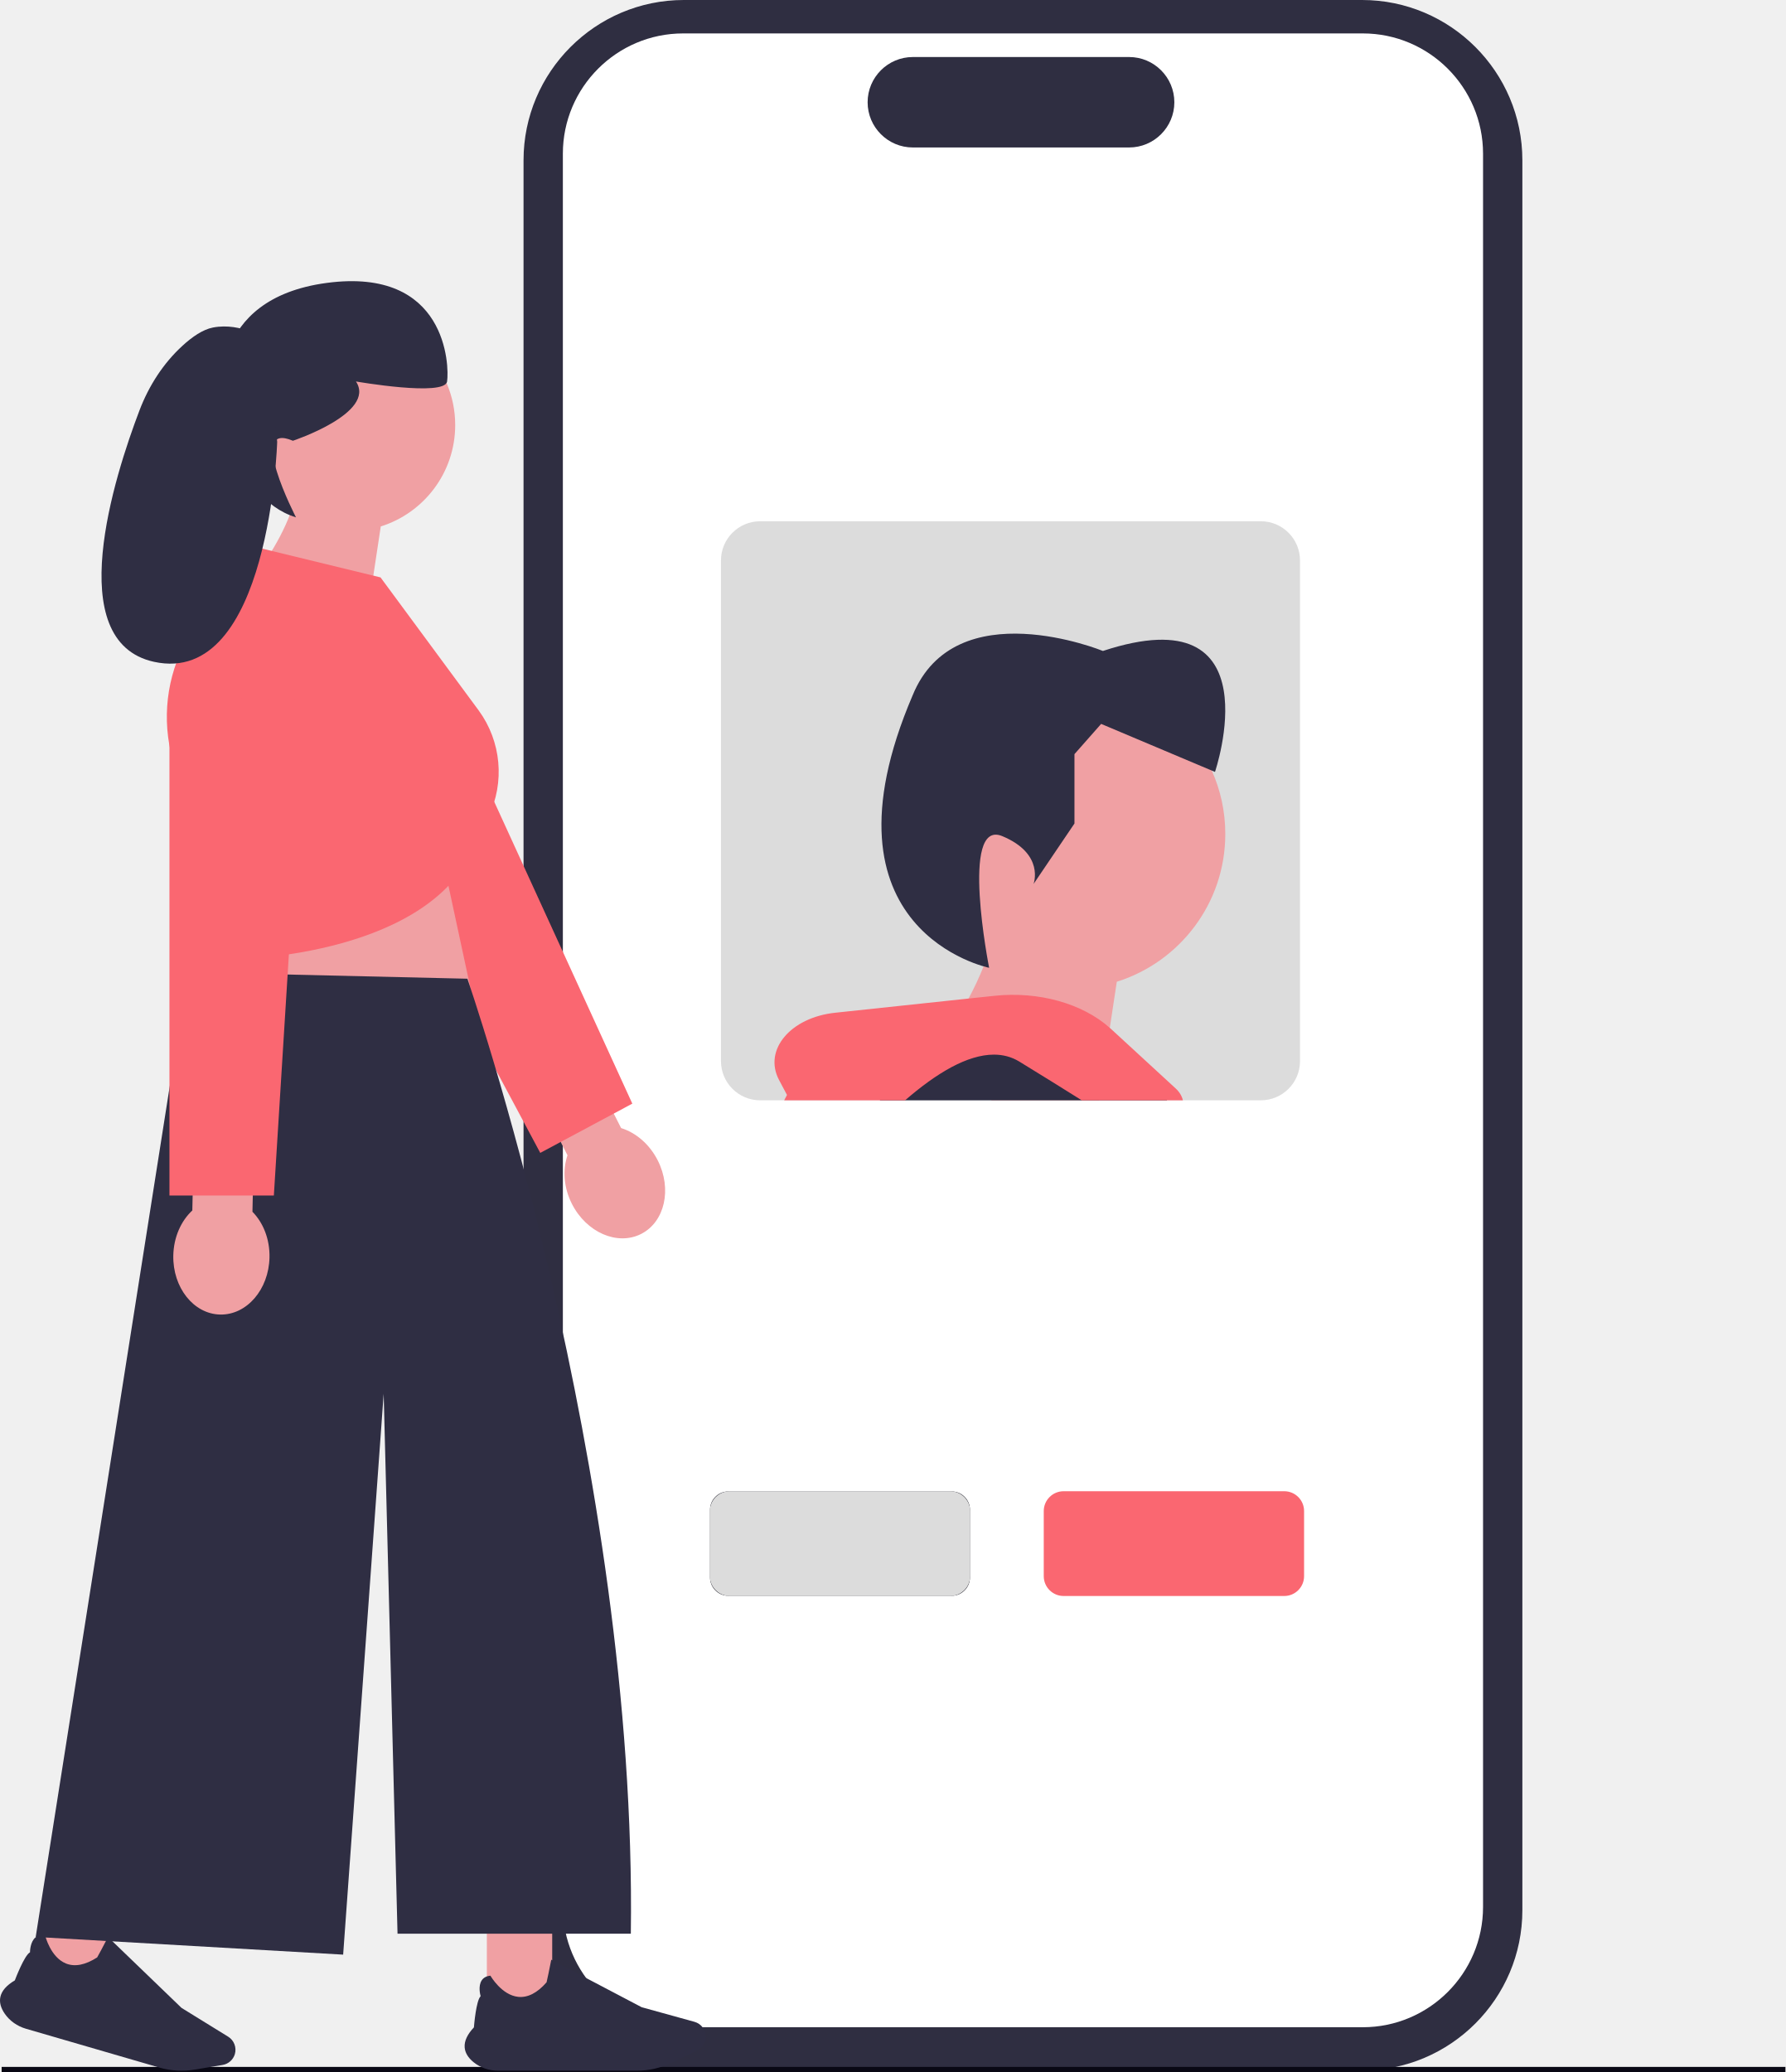
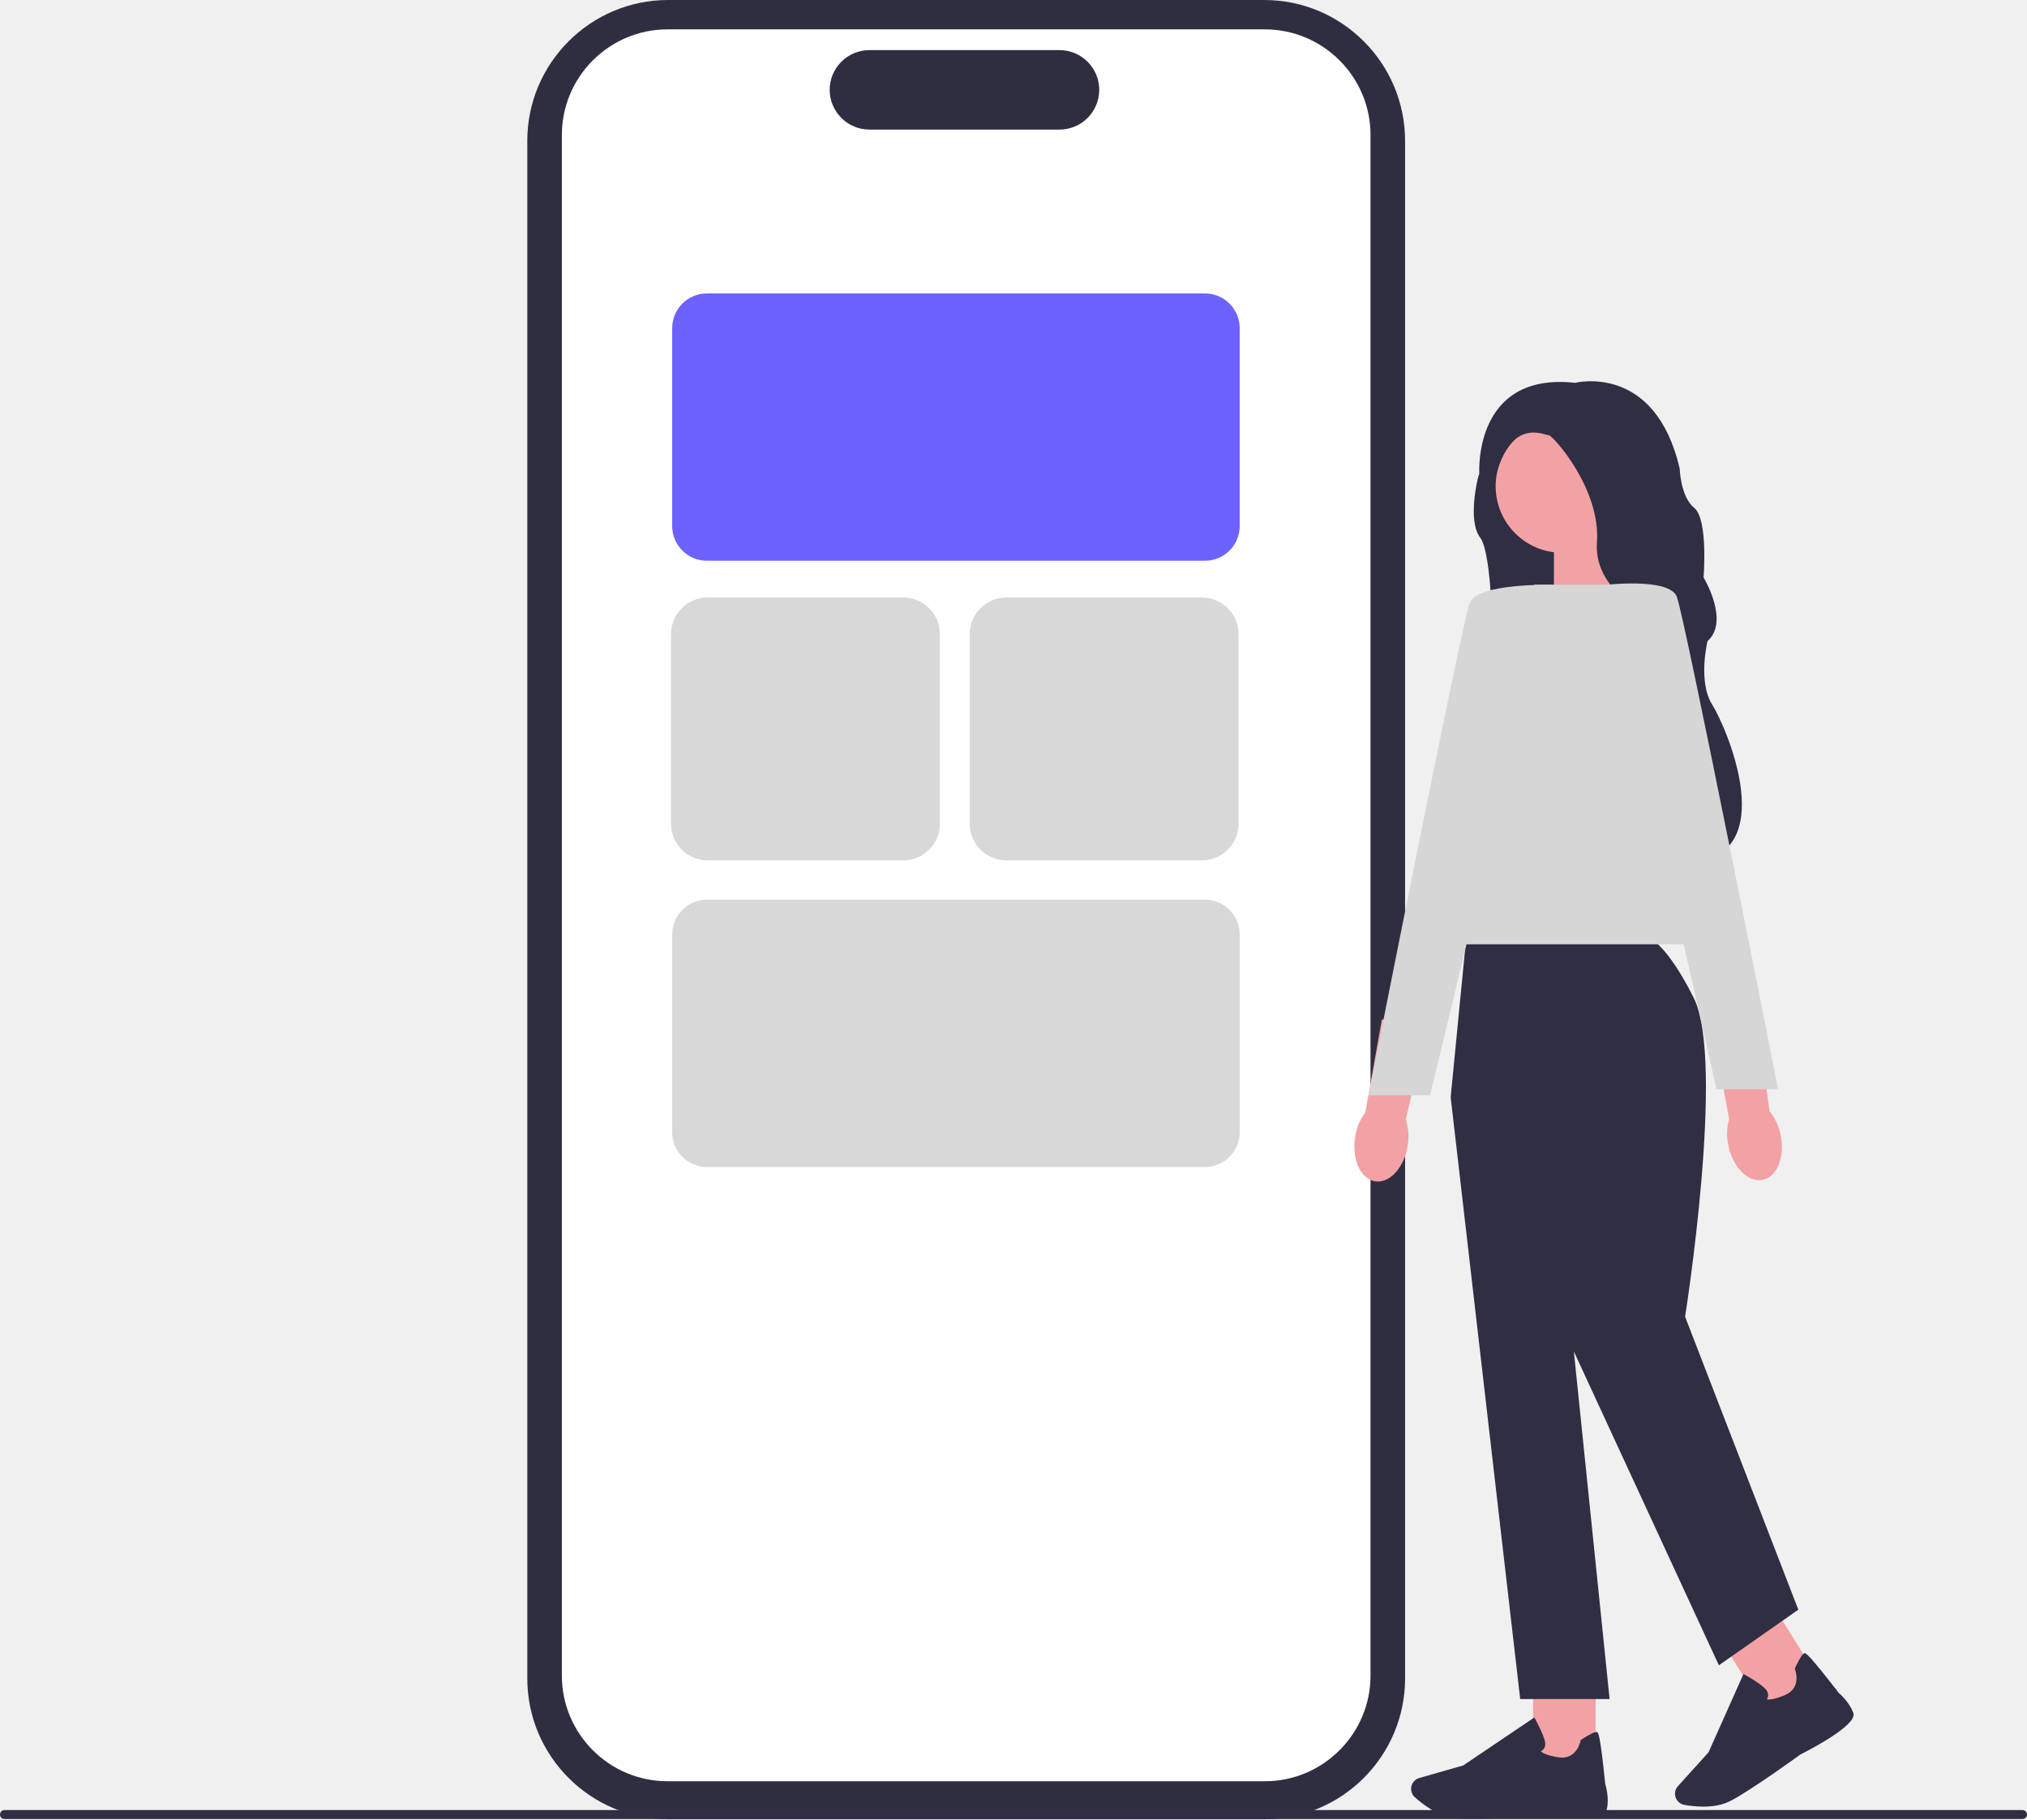
- <svg xmlns="http://www.w3.org/2000/svg" width="525.301" height="609.595" viewBox="0 0 525.301 609.595">
-   <path d="m400.749,609.152h-199.559c-26.002,0-47.157-21.154-47.157-47.157V47.157c0-26.003,21.155-47.157,47.157-47.157h199.559c26.003,0,47.157,21.154,47.157,47.157v514.837c0,26.003-21.154,47.157-47.157,47.157Z" fill="#2f2e41" stroke-width="0" />
-   <path d="m400.953,596.425h-199.966c-19.511,0-35.384-15.873-35.384-35.384V45.218c0-19.511,15.873-35.384,35.384-35.384h199.966c19.511,0,35.384,15.873,35.384,35.384v515.823c0,19.511-15.873,35.384-35.384,35.384Z" fill="#fff" stroke-width="0" />
-   <path d="m332.208,43.387h-63.634c-7.337,0-13.305-5.969-13.305-13.305s5.969-13.305,13.305-13.305h63.634c7.337,0,13.305,5.969,13.305,13.305s-5.969,13.305-13.305,13.305Z" fill="#2f2e41" stroke-width="0" />
-   <line x1="525.301" y1="608.845" x2=".483" y2="608.845" fill="#fff" stroke="#090814" stroke-miterlimit="10" stroke-width="1.5" />
-   <rect x="307.901" y="439.538" width="74.97" height="29.202" rx="4.645" ry="4.645" fill="#fff" stroke-width="0" />
-   <path d="m377.848,469.551h-64.924c-3.217,0-5.834-2.617-5.834-5.834v-19.155c0-3.217,2.617-5.834,5.834-5.834h64.924c3.217,0,5.834,2.617,5.834,5.834v19.155c0,3.217-2.617,5.834-5.834,5.834Z" fill="#fa6771" stroke-width="0" />
-   <rect x="209.656" y="439.538" width="74.97" height="29.202" rx="4.645" ry="4.645" fill="#fff" stroke="#090814" stroke-miterlimit="10" stroke-width="1.5" />
-   <path d="m279.603,469.551h-64.924c-3.217,0-5.834-2.617-5.834-5.834v-19.155c0-3.217,2.617-5.834,5.834-5.834h64.924c3.217,0,5.834,2.617,5.834,5.834v19.155c0,3.217-2.617,5.834-5.834,5.834Z" fill="#dcdcdc" stroke-width="0" />
-   <rect x="212.121" y="153.358" width="170.362" height="170.362" rx="11.538" ry="11.538" fill="#dcdcdc" stroke-width="0" />
-   <path d="m360.503,245.356c0,20.403-13.423,37.672-31.922,43.48l-2.058,13.577-1.539,10.211-1.673,11.096h-31.557l-11.75-9.788-5.154-4.288s2.039-2.615,4.75-6.789h.019c1.635-2.519,3.539-5.615,5.346-9.076,1.577-2.943,3.116-6.154,4.423-9.461.116-.328.25-.654.365-.981-12.288-8.153-20.403-22.115-20.403-37.98,0-25.172,20.403-45.576,45.576-45.576,18.519,0,34.48,11.057,41.595,26.923,2.558,5.693,3.981,12,3.981,18.654Z" fill="#f0a0a3" stroke-width="0" />
-   <path d="m291.019,284.731s-8.69-43.968,3.87-38.735c12.56,5.233,9.199,14.08,9.199,14.08h0l12.037-17.794v-20.41s7.85-8.897,7.85-8.897l33.494,14.13s17.794-52.334-32.97-35.587c0,0-43.437-17.794-55.997,13.084-29.778,69.556,22.518,80.128,22.518,80.128Z" fill="#2f2e43" stroke-width="0" />
-   <path d="m343.35,323.719h-84.518l18.269-18.673c.789-.808,1.615-1.519,2.5-2.193h.019c6.635-4.98,15.635-5.808,23.153-1.865l22.211,11.634,18.153,9.519.212,1.577Z" fill="#2f2e43" stroke-width="0" />
-   <path d="m348.023,323.719h-29.749c-5.635-3.538-11.942-7.461-18.384-11.403-2.308-1.405-4.827-2.039-7.461-2.039-3.923,0-8.154,1.384-12.423,3.654-4.615,2.461-9.288,5.942-13.711,9.788h-35.576l.827-1.577-2.346-4.424c-4.654-8.808,3.365-18.383,16.558-19.768l39.211-4.173,7.654-.808c12.923-1.366,25.846,2.25,33.903,9.441.115.097.231.212.346.308l19,17.48c1.154,1.058,1.865,2.27,2.154,3.519Z" fill="#fa6771" stroke-width="0" />
-   <path d="m182.741,331.887l-13.712-27.021-15.777,8.006,13.712,27.021c-1.465,4.258-1.14,9.483,1.303,14.297,4.274,8.423,13.39,12.383,20.361,8.846,6.971-3.537,9.157-13.233,4.882-21.656-2.443-4.814-6.468-8.161-10.769-9.493Z" fill="#f0a0a3" stroke-width="0" />
-   <polyline points="89.68 209.715 158.953 339.187 186.038 324.696 125.355 192.033" fill="#fa6771" stroke-width="0" />
-   <path d="m127.52,240.057l18.88,87.69-82.285,2.87s10.781-60.899,6.953-71.424l56.451-19.136Z" fill="#f0a0a3" stroke-width="0" />
-   <rect x="143.241" y="566.373" width="19.228" height="25.343" transform="translate(305.7106 1158.09) rotate(-180)" fill="#f0a0a3" stroke-width="0" />
-   <path d="m139.348,606.723c-1.645-1.331-2.533-2.818-2.639-4.419-.121-1.831.795-3.796,2.723-5.839.046-.588.645-7.874,1.978-9.178-.112-.39-.791-2.976.322-4.654.525-.791,1.37-1.252,2.513-1.37l.05-.005.025.044c.032.057,3.277,5.693,8.158,6.188,2.798.284,5.6-1.156,8.327-4.28.098-.231.869-4.036,1.366-6.555l.02-.101,26.594,13.979,15.545,4.301c1.954.541,3.318,2.334,3.318,4.361,0,1.729-1.007,3.329-2.565,4.078l-7.535,3.622c-3.149,1.513-6.659,2.313-10.153,2.313h-40.873c-2.648,0-5.196-.882-7.175-2.484Z" fill="#2f2e43" stroke-width="0" />
-   <rect x="12.5" y="556.996" width="19.228" height="25.343" transform="translate(-115.7759 1122.837) rotate(-163.7798)" fill="#f0a0a3" stroke-width="0" />
-   <path d="m1.414,592.471c-1.207-1.738-1.645-3.413-1.299-4.98.395-1.792,1.823-3.423,4.246-4.846.209-.552,2.818-7.38,4.463-8.261.002-.406.072-3.078,1.61-4.379.725-.613,1.665-.819,2.796-.614l.049.009.012.049c.015.064,1.556,6.382,6.105,8.22,2.608,1.054,5.7.454,9.191-1.784.159-.194,1.961-3.633,3.143-5.912l.047-.091,21.631,20.851,13.725,8.473c1.725,1.065,2.534,3.168,1.968,5.115-.483,1.66-1.897,2.916-3.602,3.2l-8.247,1.373c-3.446.574-7.04.361-10.395-.615l-39.246-11.417c-2.543-.74-4.743-2.299-6.196-4.389Z" fill="#2f2e43" stroke-width="0" />
-   <path d="m55.227,286.03l82.285,1.914s50.002,144.134,48.089,280.957h-68.642s-4.075-158.829-4.075-158.829l-11.923,164.994-90.455-5.208,44.721-283.827Z" fill="#2f2e43" stroke-width="0" />
-   <path d="m133.928,125.051c0-17.264-13.996-31.26-31.26-31.26-17.264,0-31.26,13.996-31.26,31.26,0,10.881,5.563,20.46,13.996,26.059-3.569,9.56-10.226,18.039-10.226,18.039l30.807,25.673,6.043-39.938c12.691-3.978,21.899-15.829,21.899-29.833Z" fill="#f0a0a3" stroke-width="0" />
-   <path d="m111.956,169.874l-35.402-8.611-22.692,29.055c-5.405,11.027-6.258,23.737-2.375,35.388l18.817,56.45s57.408-.957,69.847-34.445l3.566-7.429c4.874-10.154,3.769-22.166-2.877-31.261l-28.883-39.148Z" fill="#fa6771" stroke-width="0" />
-   <path d="m74.273,356.506l.657-30.294-17.688-.384-.657,30.294c-3.3,3.064-5.479,7.824-5.596,13.221-.205,9.443,5.964,17.236,13.779,17.405,7.815.17,14.316-7.348,14.521-16.791.117-5.397-1.853-10.247-5.017-13.451Z" fill="#f0a0a3" stroke-width="0" />
-   <polyline points="49.854 204.882 49.854 351.721 80.573 351.721 89.651 206.121" fill="#fa6771" stroke-width="0" />
-   <path d="m86.181,129.674s24.622-8.169,18.552-17.441c0,0,26.132,4.552,26.807,0,.674-4.552,0-33.719-35.405-28.998-35.405,4.721-30.684,34.393-30.684,34.393,0,0,2.585,28.684,21.636,34.584,0,0-14.731-28.439-.906-22.538Z" fill="#2f2e43" stroke-width="0" />
-   <path d="m78.421,99.992s-7.27-5.251-15.752-3.635c-2.969.565-6.111,2.739-8.941,5.326-5.697,5.207-9.924,11.806-12.675,19.018-7.414,19.435-22.974,68.048,4.248,74.008,34.13,7.472,36.251-64.726,36.251-64.726l-3.13-29.99Z" fill="#2f2e43" stroke-width="0" />
+ <svg xmlns="http://www.w3.org/2000/svg" width="678.62" height="609.152" viewBox="0 0 678.62 609.152">
+   <path d="m423.25,609.152h-199.559c-26.002,0-47.157-21.154-47.157-47.157V47.157c0-26.003,21.155-47.157,47.157-47.157h199.559c26.003,0,47.157,21.154,47.157,47.157v514.837c0,26.003-21.154,47.157-47.157,47.157Z" fill="#2f2e41" stroke-width="0" />
+   <path d="m423.453,596.425h-199.966c-19.511,0-35.384-15.873-35.384-35.384V45.218c0-19.511,15.873-35.384,35.384-35.384h199.966c19.511,0,35.384,15.873,35.384,35.384v515.823c0,19.511-15.873,35.384-35.384,35.384Z" fill="#fff" stroke-width="0" />
+   <path d="m354.709,43.387h-63.634c-7.337,0-13.305-5.969-13.305-13.305s5.969-13.305,13.305-13.305h63.634c7.337,0,13.305,5.969,13.305,13.305s-5.969,13.305-13.305,13.305Z" fill="#2f2e41" stroke-width="0" />
+   <path d="m403.432,187.754h-166.788c-6.4,0-11.606-5.207-11.606-11.606v-66.288c0-6.399,5.206-11.605,11.606-11.605h166.788c6.399,0,11.606,5.206,11.606,11.605v66.288c0,6.399-5.206,11.606-11.606,11.606Z" fill="#6c63ff" stroke-width="0" />
+   <path d="m403.432,390.754h-166.788c-6.4,0-11.606-5.207-11.606-11.606v-66.288c0-6.399,5.206-11.605,11.606-11.605h166.788c6.399,0,11.606,5.206,11.606,11.605v66.288c0,6.399-5.206,11.606-11.606,11.606Z" fill="#d8d8d8" stroke-width="0" />
+   <path d="m402.442,288.07h-65.57c-6.735,0-12.215-5.479-12.215-12.215v-63.57c0-6.735,5.479-12.215,12.215-12.215h65.57c6.735,0,12.215,5.479,12.215,12.215v63.57c0,6.735-5.479,12.215-12.215,12.215Z" fill="#d8d8d8" stroke-width="0" />
+   <path d="m302.442,288.07h-65.57c-6.735,0-12.215-5.479-12.215-12.215v-63.57c0-6.735,5.479-12.215,12.215-12.215h65.57c6.735,0,12.215,5.479,12.215,12.215v63.57c0,6.735-5.479,12.215-12.215,12.215Z" fill="#d8d8d8" stroke-width="0" />
+   <path d="m499.151,148.955l-4.21,10.53s-3.88,14.74.67,20.62c4.54,5.87,5.55,50.88.67,54.2-4.88,3.33,61.85-30.82,61.85-30.82,0,0-26.05-60.41-26.49-60.63s-17.51-5.54-17.51-5.54l-14.96,11.64h-.02Z" fill="#2f2e43" stroke-width="0" />
+   <polygon points="542.601 201.005 520.241 208.355 520.241 176.175 540.531 176.175 542.601 201.005" fill="#f2a2a5" stroke-width="0" />
+   <path id="uuid-4b95b5b1-38e0-4a6b-a87e-620e87f12b50-59-74" d="m471.261,383.715c-1.21,7.37-6.13,12.66-10.98,11.81s-7.81-7.52-6.59-14.9c.44-2.95,1.61-5.75,3.41-8.14l5.54-31.17,15.08,3.16-7.07,30.39c.93,2.88,1.14,5.91.61,8.85h0l0.0 0Z" fill="#f2a2a5" stroke-width="0" />
+   <rect x="513.261" y="561.295" width="20.94" height="29.71" fill="#f2a2a5" stroke-width="0" />
+   <path d="m492.861,608.995c-2.2,0-4.16-.05-5.64-.19-5.56-.51-10.87-4.62-13.54-7.02-1.2-1.08-1.58-2.8-.96-4.28h0c.45-1.06,1.34-1.86,2.45-2.17l14.7-4.2,23.8-16.06.27.48c.1.18,2.44,4.39,3.22,7.23.3,1.08.22,1.98-.23,2.68-.31.48-.75.76-1.1.92.43.45,1.78,1.37,5.94,2.03,6.07.96,7.35-5.33,7.4-5.59l.04-.21.18-.12c2.89-1.86,4.67-2.71,5.28-2.53.38.11,1.02.31,2.75,17.44.17.54,1.38,4.48.56,8.25-.89,4.1-18.81,2.69-22.4,2.37-.1.01-13.52.97-22.71.97h0l-.01 0Z" fill="#2f2e43" stroke-width="0" />
+   <rect x="582.336" y="541.247" width="20.94" height="29.71" transform="translate(-204.4733 397.9441) rotate(-31.95)" fill="#f2a2a5" stroke-width="0" />
+   <path d="m570.231,604.915c-2.46,0-4.72-.3-6.33-.58-1.58-.28-2.82-1.54-3.08-3.12h0c-.18-1.14.15-2.29.93-3.14l10.25-11.34,11.7-26.22.48.26c.18.1,4.39,2.43,6.56,4.43.83.76,1.24,1.57,1.22,2.4-.01.58-.23,1.04-.45,1.37.6.16,2.23.22,6.11-1.42,5.66-2.39,3.42-8.41,3.32-8.66l-.08-.2.09-.19c1.47-3.11,2.52-4.77,3.14-4.94.39-.11,1.03-.28,11.56,13.35.43.36,3.54,3.07,4.84,6.7,1.41,3.95-14.54,12.24-17.75,13.86-.1.08-16.79,12.21-23.65,15.66-2.72,1.37-5.94,1.79-8.87,1.79h0l.01-.01Z" fill="#2f2e43" stroke-width="0" />
+   <path d="m549.621,312.845h-58.63l-5.32,54.54,23.28,201.52h29.93l-11.97-116.39,48.55,105.08,26.6-18.62-37.91-98.1s13.54-85.46,2.9-106.75c-10.64-21.28-17.43-21.28-17.43-21.28h0Z" fill="#2f2e43" stroke-width="0" />
+   <polygon points="578.781 316.175 477.021 316.175 513.601 195.795 554.171 195.795 578.781 316.175" fill="#d6d6d7" stroke-width="0" />
+   <path d="m520.001,195.815s-25.27-.67-27.93,5.99c-2.66,6.65-33.92,164.94-33.92,164.94h20.62l41.24-170.93h0l-.01-0Z" fill="#d6d6d7" stroke-width="0" />
+   <circle cx="523.011" cy="162.805" r="22.28" fill="#f2a2a5" stroke-width="0" />
+   <path d="m527.331,128.185s26.82-6.87,35.03,28.82c0,0,.22,9.31,4.88,13.08,4.66,3.77,3.1,23.28,3.1,23.28,0,0,8.87,14.63,1.33,21.28,0,0-3.33,13.52,1.55,21.28,4.88,7.76,23.28,50.44-7.32,53.04,0,0-15.52-9.37-8.2-37.3s-.89-43.36-.89-43.36c0,0-23.5-8.52-22.17-26.7,1.33-18.18-15.08-36.14-16.18-35.91s-12.64-6.43-17.74,13.97l-5.46-.93s-2.3-34.32,32.07-30.55h0Z" fill="#2f2e43" stroke-width="0" />
+   <path id="uuid-9a3ba102-cbb7-416d-9502-ea03e1bf6bf2-60-75" d="m596.151,380.135c1.49,7.32-1.24,14.01-6.08,14.94s-9.97-4.26-11.45-11.58c-.63-2.92-.53-5.94.29-8.82l-5.89-31.11,15.22-2.41,4.19,30.92c1.89,2.36,3.16,5.12,3.72,8.06h0v-0Z" fill="#f2a2a5" stroke-width="0" />
+   <path d="m536.451,195.955s22.26-2.82,24.92,3.83c2.66,6.65,33.92,164.94,33.92,164.94h-20.62l-38.22-168.77Z" fill="#d6d6d7" stroke-width="0" />
+   <path d="m678.62,607.57c0,.83-.67,1.5-1.5,1.5H1.5c-.83,0-1.5-.67-1.5-1.5s.67-1.5,1.5-1.5h675.62c.83,0,1.5.67,1.5,1.5Z" fill="#2f2e43" stroke-width="0" />
</svg>
